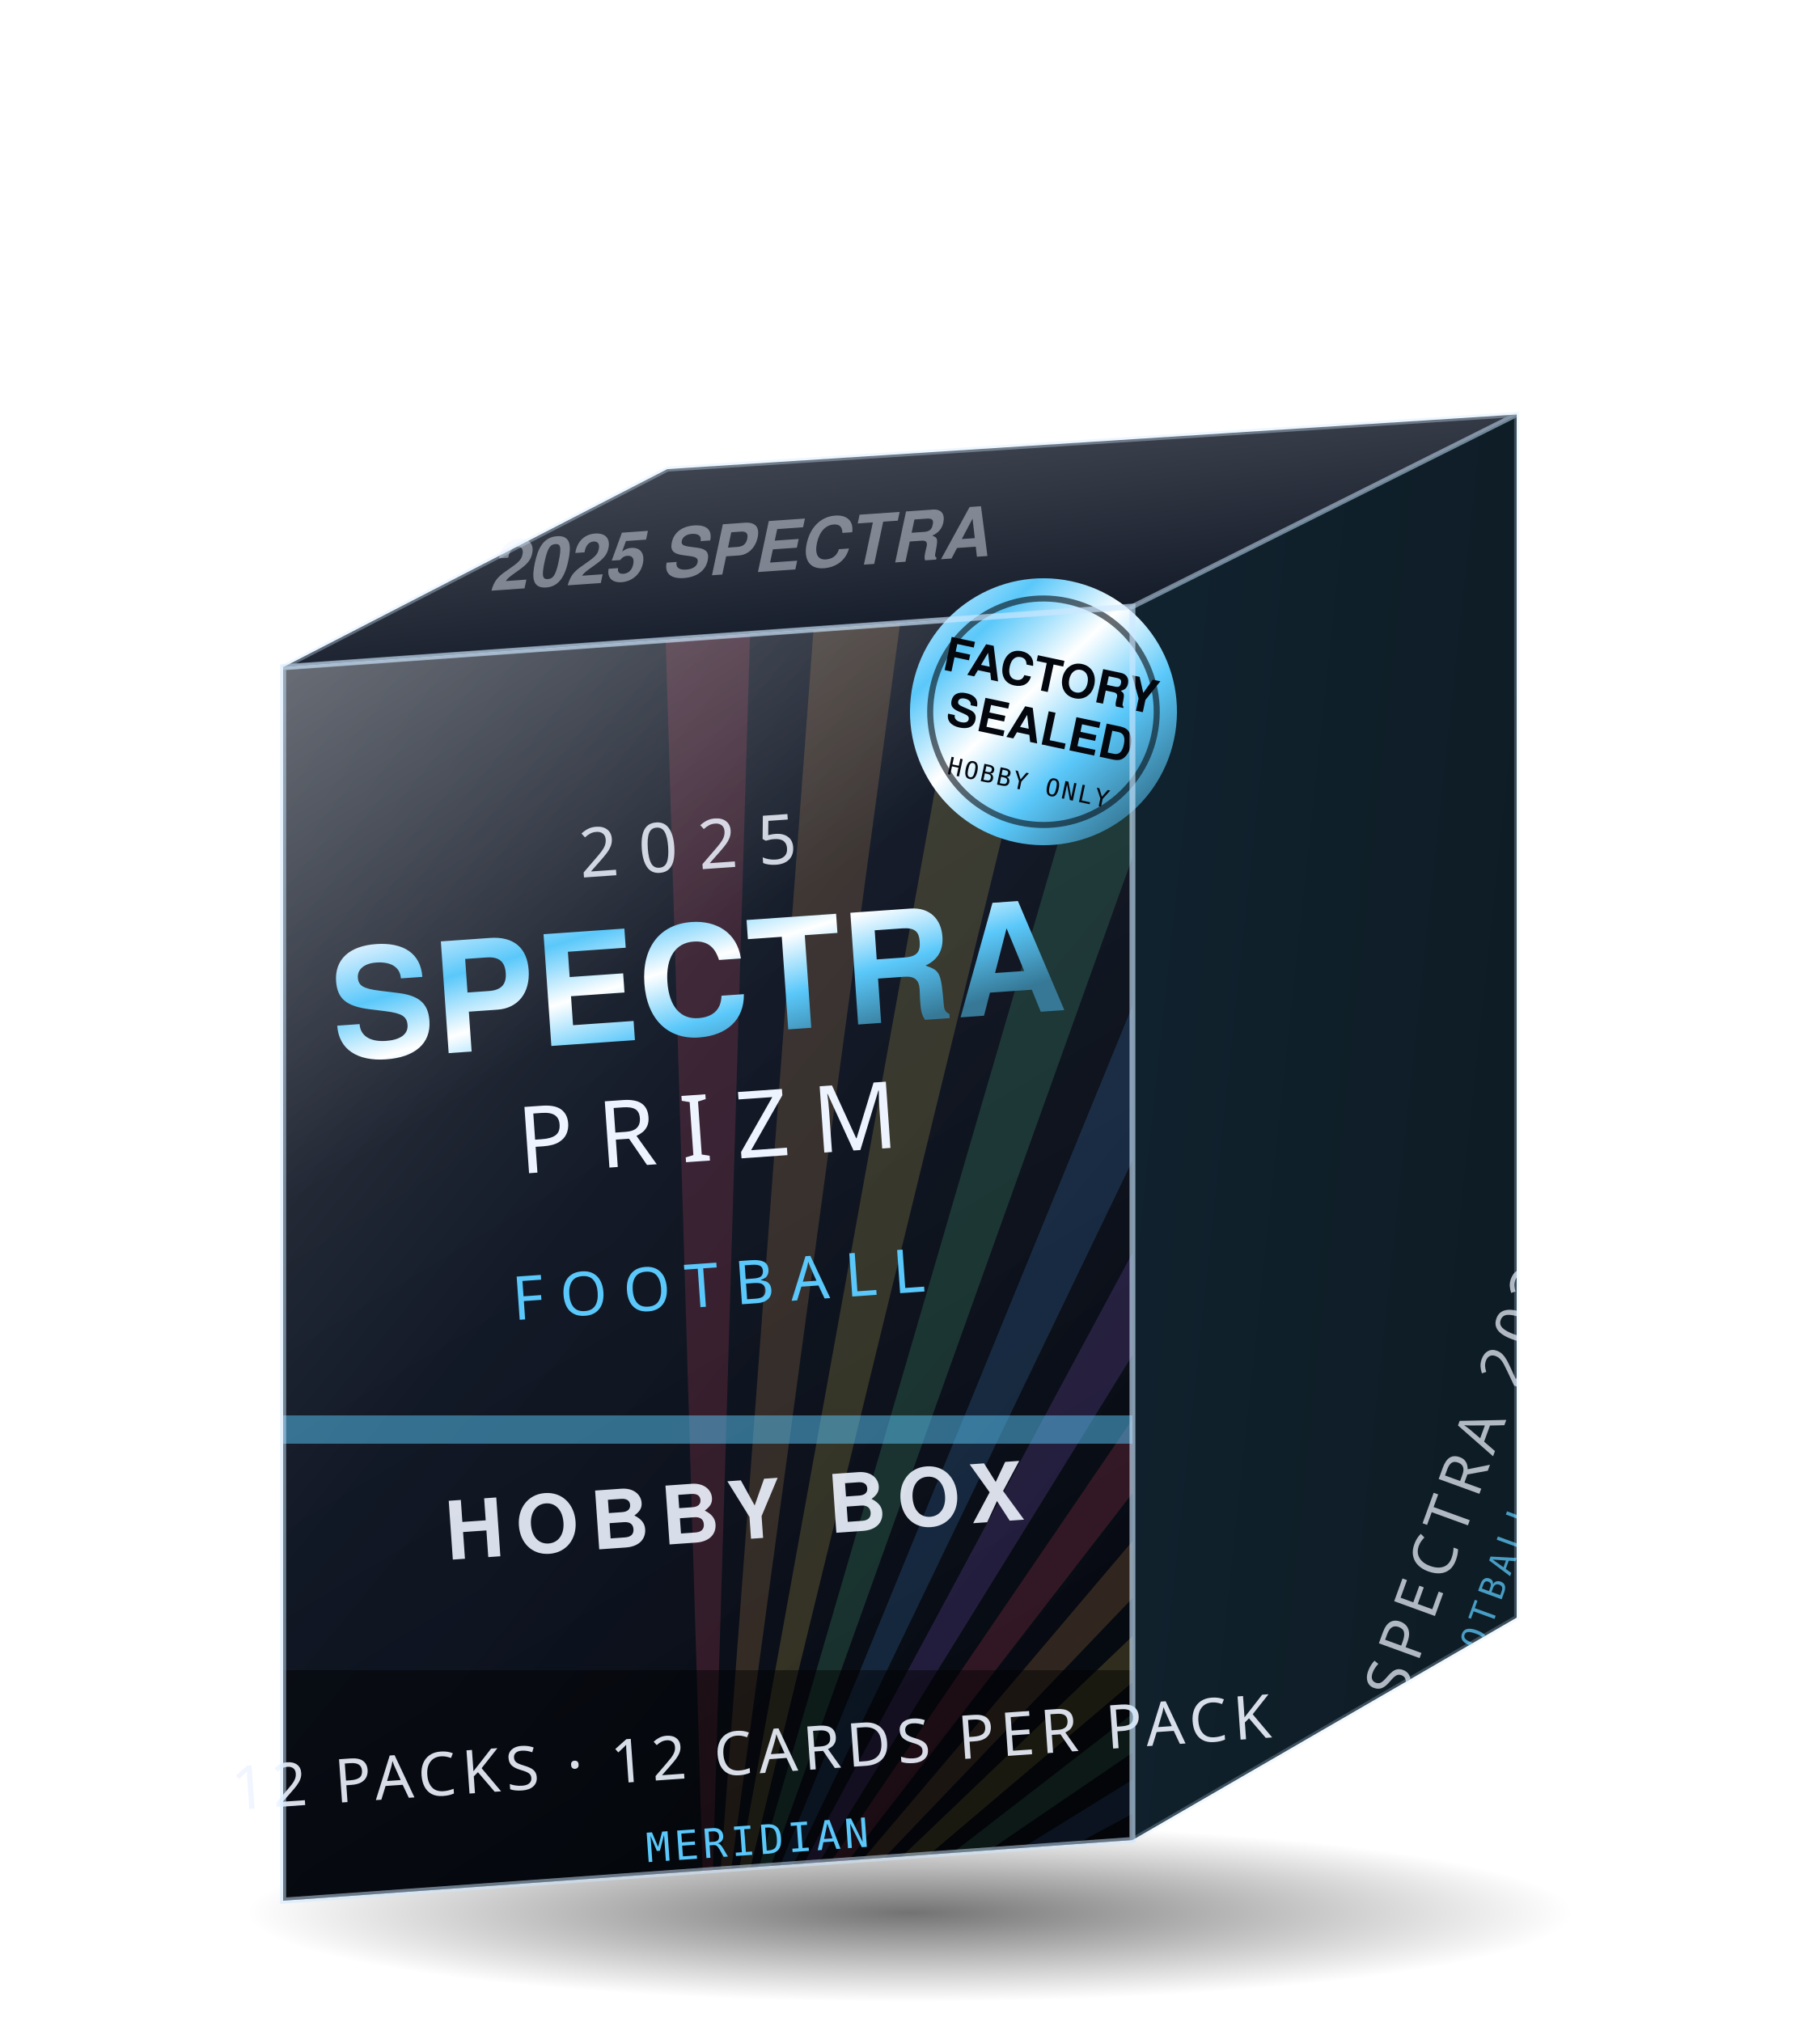
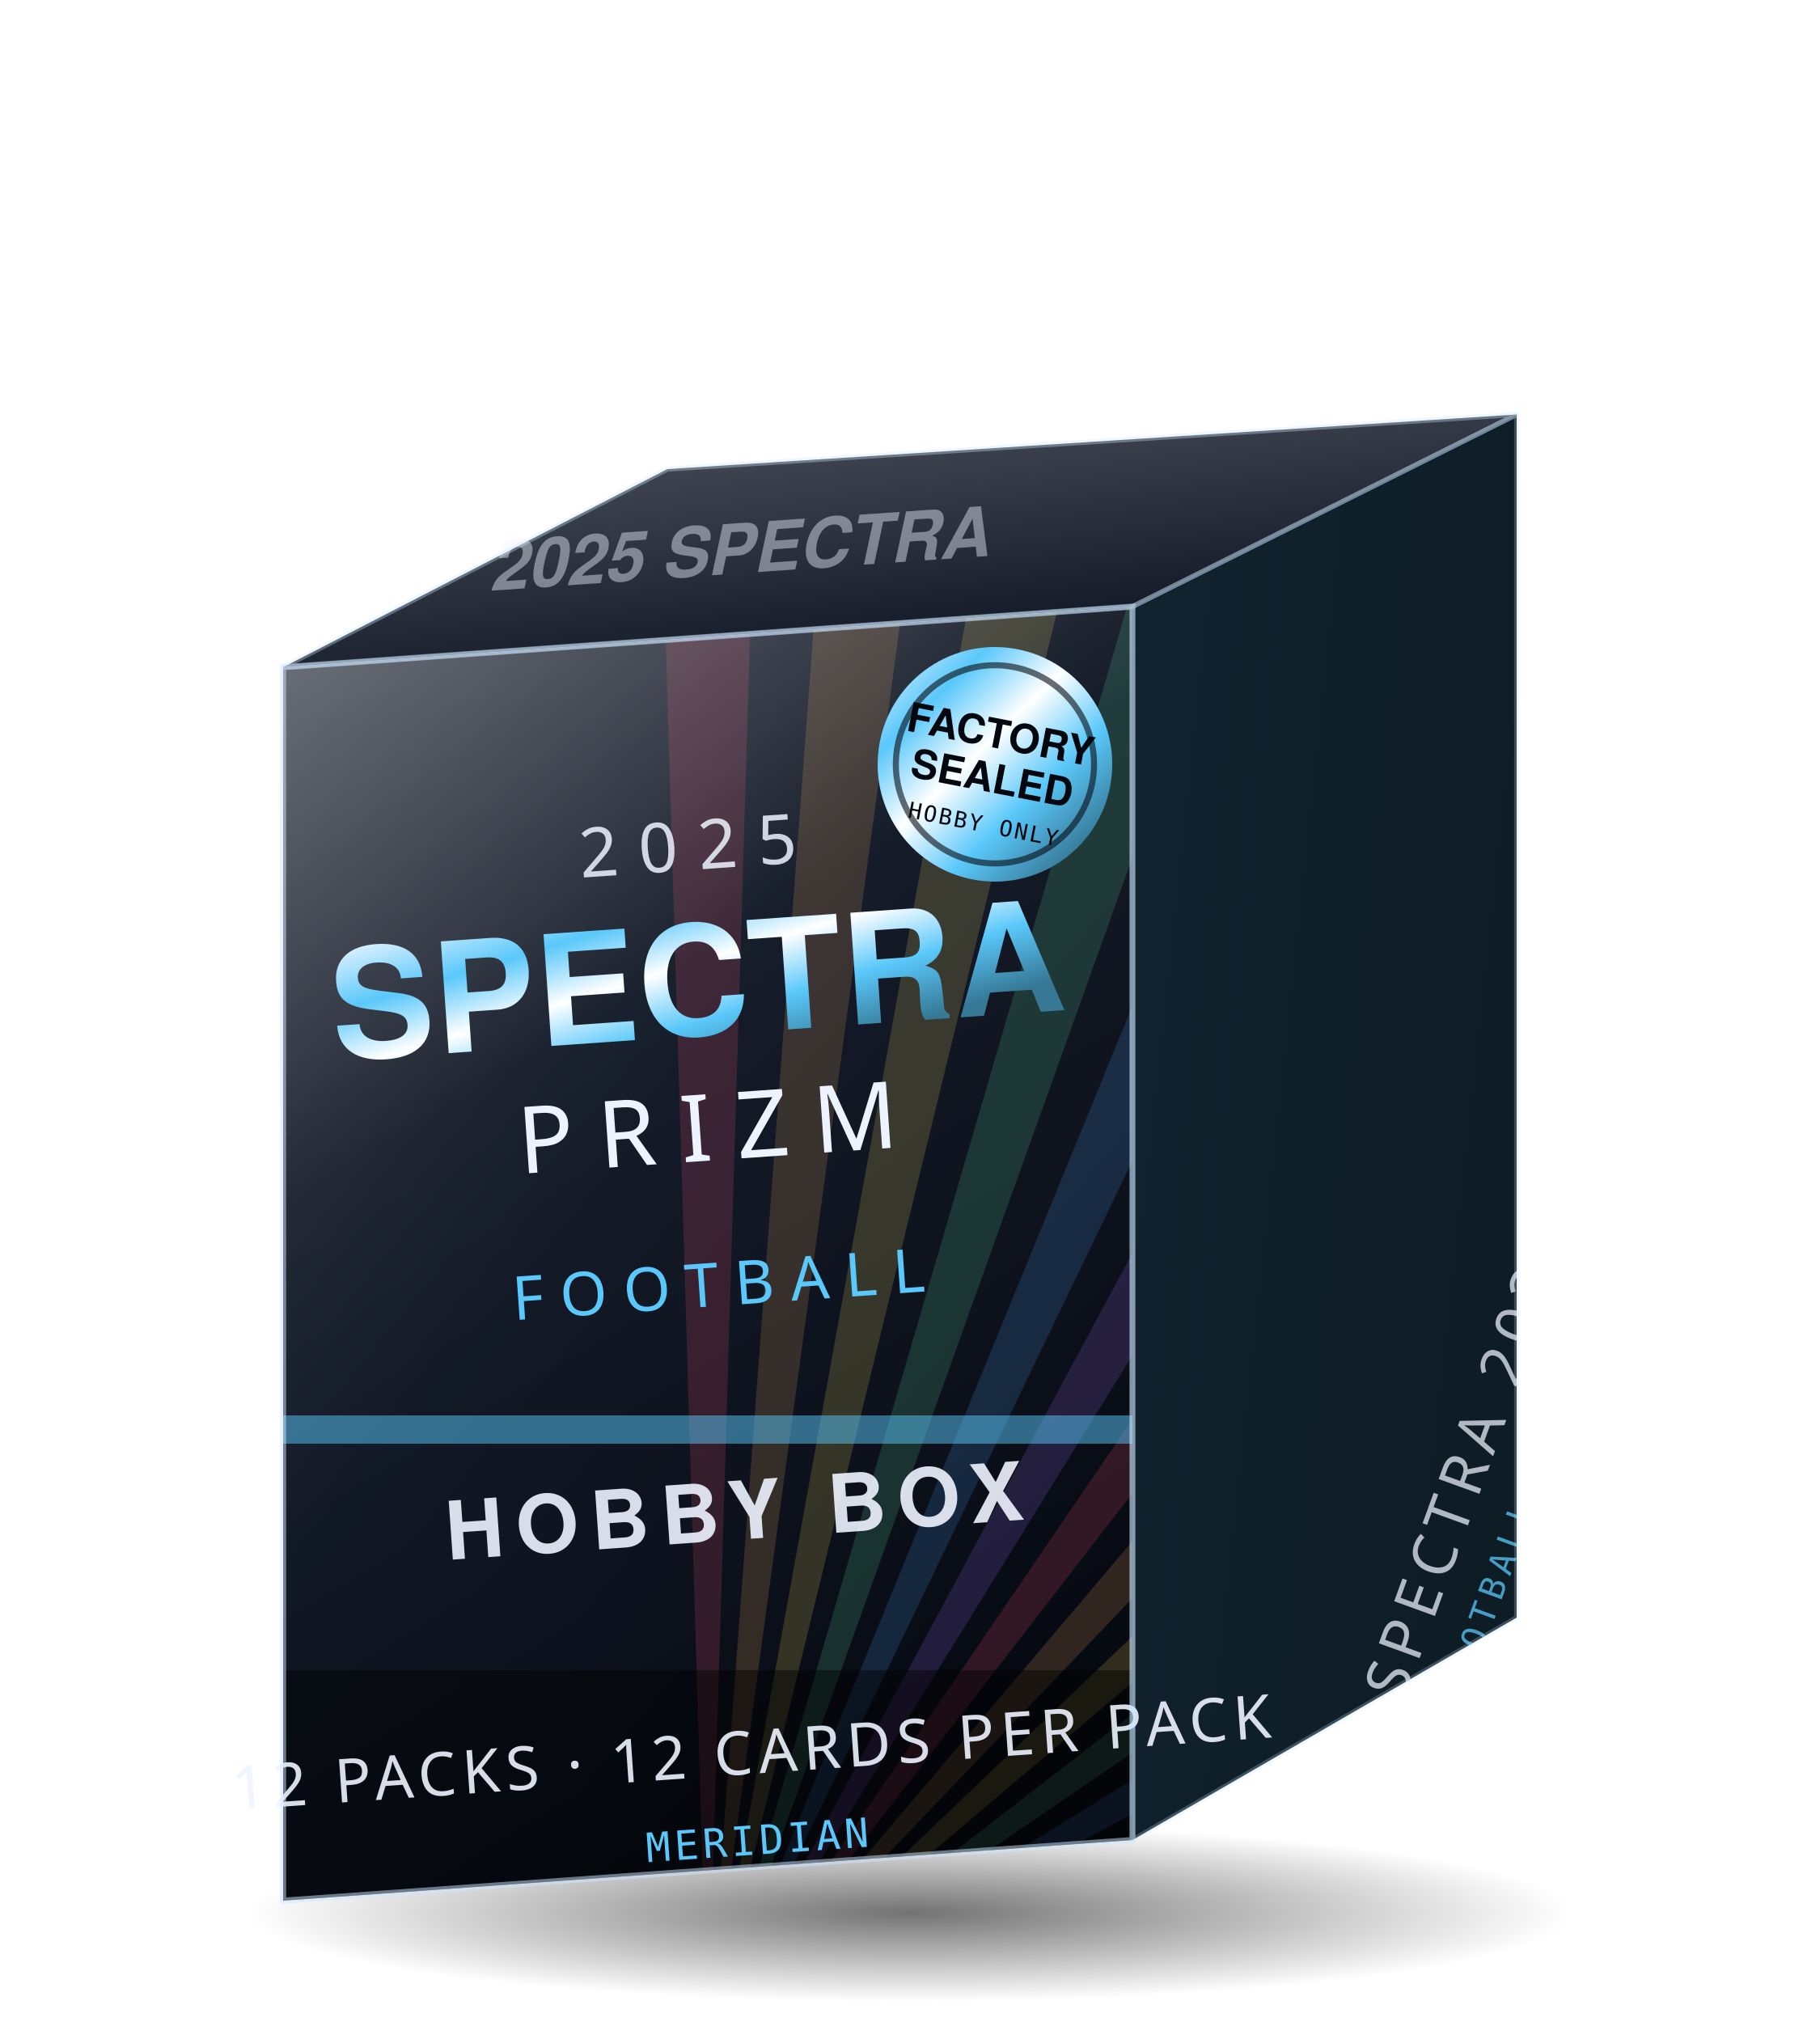
<svg xmlns="http://www.w3.org/2000/svg" viewBox="0 0 900 1000" width="900" height="1000" role="img" data-asset="box-BOX-NFL-PRIZM-25">
  <defs>
    <linearGradient id="fBOXNFLPRIZM25" x1="0%" y1="0%" x2="80%" y2="100%">
      <stop offset="0%" stop-color="#323844" />
      <stop offset="46%" stop-color="#0B1220" />
      <stop offset="100%" stop-color="#060910" />
    </linearGradient>
    <linearGradient id="tBOXNFLPRIZM25" x1="0%" y1="0%" x2="60%" y2="100%">
      <stop offset="0%" stop-color="#545963" />
      <stop offset="100%" stop-color="#0B1220" />
    </linearGradient>
    <linearGradient id="sBOXNFLPRIZM25" x1="0%" y1="0%" x2="100%" y2="40%">
      <stop offset="0%" stop-color="#070c15" />
      <stop offset="100%" stop-color="#030509" />
    </linearGradient>
    <linearGradient id="mBOXNFLPRIZM25" x1="0%" y1="0%" x2="100%" y2="70%">
      <stop offset="0%" stop-color="#e7f4ff" />
      <stop offset="26%" stop-color="#5AC8FA" />
      <stop offset="50%" stop-color="#FFFFFF" />
      <stop offset="74%" stop-color="#5AC8FA" />
      <stop offset="100%" stop-color="#367896" />
    </linearGradient>
    <linearGradient id="glBOXNFLPRIZM25" x1="0%" y1="0%" x2="40%" y2="100%">
      <stop offset="0%" stop-color="#FFFFFF" stop-opacity="0.3" />
      <stop offset="40%" stop-color="#FFFFFF" stop-opacity="0.04" />
      <stop offset="100%" stop-color="#FFFFFF" stop-opacity="0" />
    </linearGradient>
    <radialGradient id="shBOXNFLPRIZM25" cx="50%" cy="50%" r="50%">
      <stop offset="0%" stop-color="#000000" stop-opacity="0.55" />
      <stop offset="100%" stop-color="#000000" stop-opacity="0" />
    </radialGradient>
    <clipPath id="cfBOXNFLPRIZM25">
      <polygon points="140,330 560,300 560,910 140,940" />
    </clipPath>
    <clipPath id="csBOXNFLPRIZM25">
      <polygon points="560,300 750,205 750,800 560,910" />
    </clipPath>
  </defs>
  <ellipse cx="450" cy="946" rx="330" ry="44" fill="url(#shBOXNFLPRIZM25)" />
  <polygon points="140,330 330,232 750,205 560,300" fill="url(#tBOXNFLPRIZM25)" />
  <g opacity="0.55">
    <text x="445" y="278" font-family="'Archivo Black','Helvetica Neue',Impact,'Arial Narrow',sans-serif" font-size="34" font-weight="900" fill="#EEF4FF" text-anchor="middle" transform="rotate(-4 445 278) skewX(-16)" opacity="0.8">2025 SPECTRA</text>
  </g>
  <polygon points="560,300 750,205 750,800 560,910" fill="url(#sBOXNFLPRIZM25)" />
  <g clip-path="url(#csBOXNFLPRIZM25)">
    <rect x="560" y="200" width="200" height="720" fill="#5AC8FA" opacity="0.12" />
    <text x="0" y="0" font-family="'Bebas Neue','Oswald','Arial Narrow',Impact,sans-serif" font-size="30" fill="#EEF4FF" opacity="0.72" letter-spacing="4" transform="translate(694,842) rotate(-70)">SPECTRA 2025</text>
    <text x="0" y="0" font-family="'JetBrains Mono','SF Mono',Menlo,monospace" font-size="17" fill="#5AC8FA" opacity="0.75" letter-spacing="3" transform="translate(724,842) rotate(-70)">FOOTBALL HOBBY</text>
  </g>
  <polygon points="140,330 560,300 560,910 140,940" fill="url(#fBOXNFLPRIZM25)" />
  <g clip-path="url(#cfBOXNFLPRIZM25)">
    <path d="M350,1010L314.005,-189.46L385.995,-189.46Z" fill="#FF5470" opacity="0.17" />
    <path d="M350,1010L439.58,-186.652L511.175,-179.127Z" fill="#FFB35C" opacity="0.17" />
    <path d="M350,1010L564.174,-170.733L634.59,-155.765Z" fill="#FFE45C" opacity="0.17" />
    <path d="M350,1010L686.421,-141.877L754.886,-119.631Z" fill="#5CE1A0" opacity="0.17" />
    <path d="M350,1010L804.982,-100.402L870.747,-71.121Z" fill="#4EA8FF" opacity="0.17" />
    <path d="M350,1010L918.558,-46.76L980.902,-10.766Z" fill="#A970FF" opacity="0.17" />
    <path d="M350,1010L1025.905,18.459L1084.145,60.774Z" fill="#FF5470" opacity="0.17" />
    <path d="M350,1010L1125.846,94.542L1179.345,142.713Z" fill="#FFB35C" opacity="0.17" />
    <path d="M350,1010L1217.287,180.655L1265.458,234.154Z" fill="#FFE45C" opacity="0.17" />
    <path d="M350,1010L1299.226,275.855L1341.541,334.095Z" fill="#5CE1A0" opacity="0.17" />
    <path d="M350,1010L1370.766,379.098L1406.76,441.442Z" fill="#4EA8FF" opacity="0.17" />
    <path d="M350,1010L1431.121,489.253L1460.402,555.018Z" fill="#A970FF" opacity="0.17" />
    <path d="M350,1010L1479.631,605.114L1501.877,673.579Z" fill="#FF5470" opacity="0.17" />
    <path d="M350,1010L1515.765,725.41L1530.733,795.826Z" fill="#FFB35C" opacity="0.17" />
    <path d="M350,1010L1539.127,848.825L1546.652,920.42Z" fill="#FFE45C" opacity="0.17" />
    <path d="M350,1010L1549.46,974.005L1549.46,1045.995Z" fill="#5CE1A0" opacity="0.17" />
    <path d="M350,1010L1546.652,1099.58L1539.127,1171.175Z" fill="#4EA8FF" opacity="0.17" />
    <path d="M350,1010L1530.733,1224.174L1515.765,1294.59Z" fill="#A970FF" opacity="0.17" />
    <path d="M350,1010L1501.877,1346.421L1479.631,1414.886Z" fill="#FF5470" opacity="0.17" />
    <path d="M350,1010L1460.402,1464.982L1431.121,1530.747Z" fill="#FFB35C" opacity="0.17" />
    <path d="M350,1010L1406.76,1578.558L1370.766,1640.902Z" fill="#FFE45C" opacity="0.17" />
    <path d="M350,1010L1341.541,1685.905L1299.226,1744.145Z" fill="#5CE1A0" opacity="0.17" />
    <path d="M350,1010L1265.458,1785.846L1217.287,1839.345Z" fill="#4EA8FF" opacity="0.17" />
    <path d="M350,1010L1179.345,1877.287L1125.846,1925.458Z" fill="#A970FF" opacity="0.17" />
    <path d="M350,1010L1084.145,1959.226L1025.905,2001.541Z" fill="#FF5470" opacity="0.17" />
    <path d="M350,1010L980.902,2030.766L918.558,2066.76Z" fill="#FFB35C" opacity="0.17" />
    <path d="M350,1010L870.747,2091.121L804.982,2120.402Z" fill="#FFE45C" opacity="0.17" />
    <path d="M350,1010L754.886,2139.631L686.421,2161.877Z" fill="#5CE1A0" opacity="0.17" />
    <path d="M350,1010L634.59,2175.765L564.174,2190.733Z" fill="#4EA8FF" opacity="0.17" />
    <path d="M350,1010L511.175,2199.127L439.58,2206.652Z" fill="#A970FF" opacity="0.17" />
    <polygon points="140,330 560,300 560,910 140,940" fill="url(#glBOXNFLPRIZM25)" />
    <path d="M140,700h420v14H140Z" fill="#5AC8FA" opacity="0.5" />
    <rect x="140" y="826" width="420" height="120" fill="#000000" opacity="0.45" />
  </g>
  <g transform="rotate(-4 350 560)">
    <text x="350" y="430" font-family="'Bebas Neue','Oswald','Arial Narrow',Impact,sans-serif" font-size="34" fill="#EEF4FF" text-anchor="middle" letter-spacing="10" opacity="0.85">2025</text>
    <text x="350" y="512" font-family="'Archivo Black','Helvetica Neue',Impact,'Arial Narrow',sans-serif" font-size="76" font-weight="900" fill="url(#mBOXNFLPRIZM25)" text-anchor="middle">SPECTRA</text>
    <text x="350" y="574" font-family="'Bebas Neue','Oswald','Arial Narrow',Impact,sans-serif" font-size="46" fill="#EEF4FF" text-anchor="middle" letter-spacing="12">PRIZM</text>
    <text x="350" y="646" font-family="'Bebas Neue','Oswald','Arial Narrow',Impact,sans-serif" font-size="30" fill="#5AC8FA" text-anchor="middle" letter-spacing="8">FOOTBALL</text>
    <text x="350" y="762" font-family="'Archivo Black','Helvetica Neue',Impact,'Arial Narrow',sans-serif" font-size="40" font-weight="900" fill="#EEF4FF" text-anchor="middle" letter-spacing="6" opacity="0.9">HOBBY BOX</text>
    <text x="350" y="878" font-family="'Bebas Neue','Oswald','Arial Narrow',Impact,sans-serif" font-size="30" fill="#EEF4FF" text-anchor="middle" letter-spacing="3" opacity="0.9">12 PACKS · 12 CARDS PER PACK</text>
    <text x="350" y="918" font-family="'JetBrains Mono','SF Mono',Menlo,monospace" font-size="20" fill="#5AC8FA" text-anchor="middle" letter-spacing="2">MERIDIAN</text>
  </g>
-   <g transform="translate(516,352) rotate(12)">
-     <circle r="66" fill="url(#mBOXNFLPRIZM25)" />
-     <circle r="56" fill="none" stroke="#070b13" stroke-width="3" opacity="0.6" />
-     <text y="-10" font-family="'Archivo Black','Helvetica Neue',Impact,'Arial Narrow',sans-serif" font-size="23" font-weight="900" fill="#04070d" text-anchor="middle">FACTORY</text>
-     <text y="16" font-family="'Archivo Black','Helvetica Neue',Impact,'Arial Narrow',sans-serif" font-size="23" font-weight="900" fill="#04070d" text-anchor="middle">SEALED</text>
-     <text y="40" font-family="'JetBrains Mono','SF Mono',Menlo,monospace" font-size="12" fill="#060910" text-anchor="middle" letter-spacing="1">HOBBY ONLY</text>
+   <g transform="translate(492,378) rotate(11)">
+     <circle r="58" fill="url(#mBOXNFLPRIZM25)" />
+     <circle r="49" fill="none" stroke="#070b13" stroke-width="3" opacity="0.6" />
+     <text y="-8" font-family="'Archivo Black','Helvetica Neue',Impact,'Arial Narrow',sans-serif" font-size="20" font-weight="900" fill="#04070d" text-anchor="middle">FACTORY</text>
+     <text y="14" font-family="'Archivo Black','Helvetica Neue',Impact,'Arial Narrow',sans-serif" font-size="20" font-weight="900" fill="#04070d" text-anchor="middle">SEALED</text>
+     <text y="34" font-family="'JetBrains Mono','SF Mono',Menlo,monospace" font-size="11" fill="#060910" text-anchor="middle" letter-spacing="1">HOBBY ONLY</text>
  </g>
  <polygon points="140,330 560,300 560,910 140,940" fill="none" stroke="rgba(207,233,255,0.5)" stroke-width="3" />
  <polygon points="140,330 330,232 750,205 560,300" fill="none" stroke="rgba(207,233,255,0.35)" stroke-width="2.5" />
  <polygon points="560,300 750,205 750,800 560,910" fill="none" stroke="rgba(207,233,255,0.25)" stroke-width="2.5" />
</svg>
